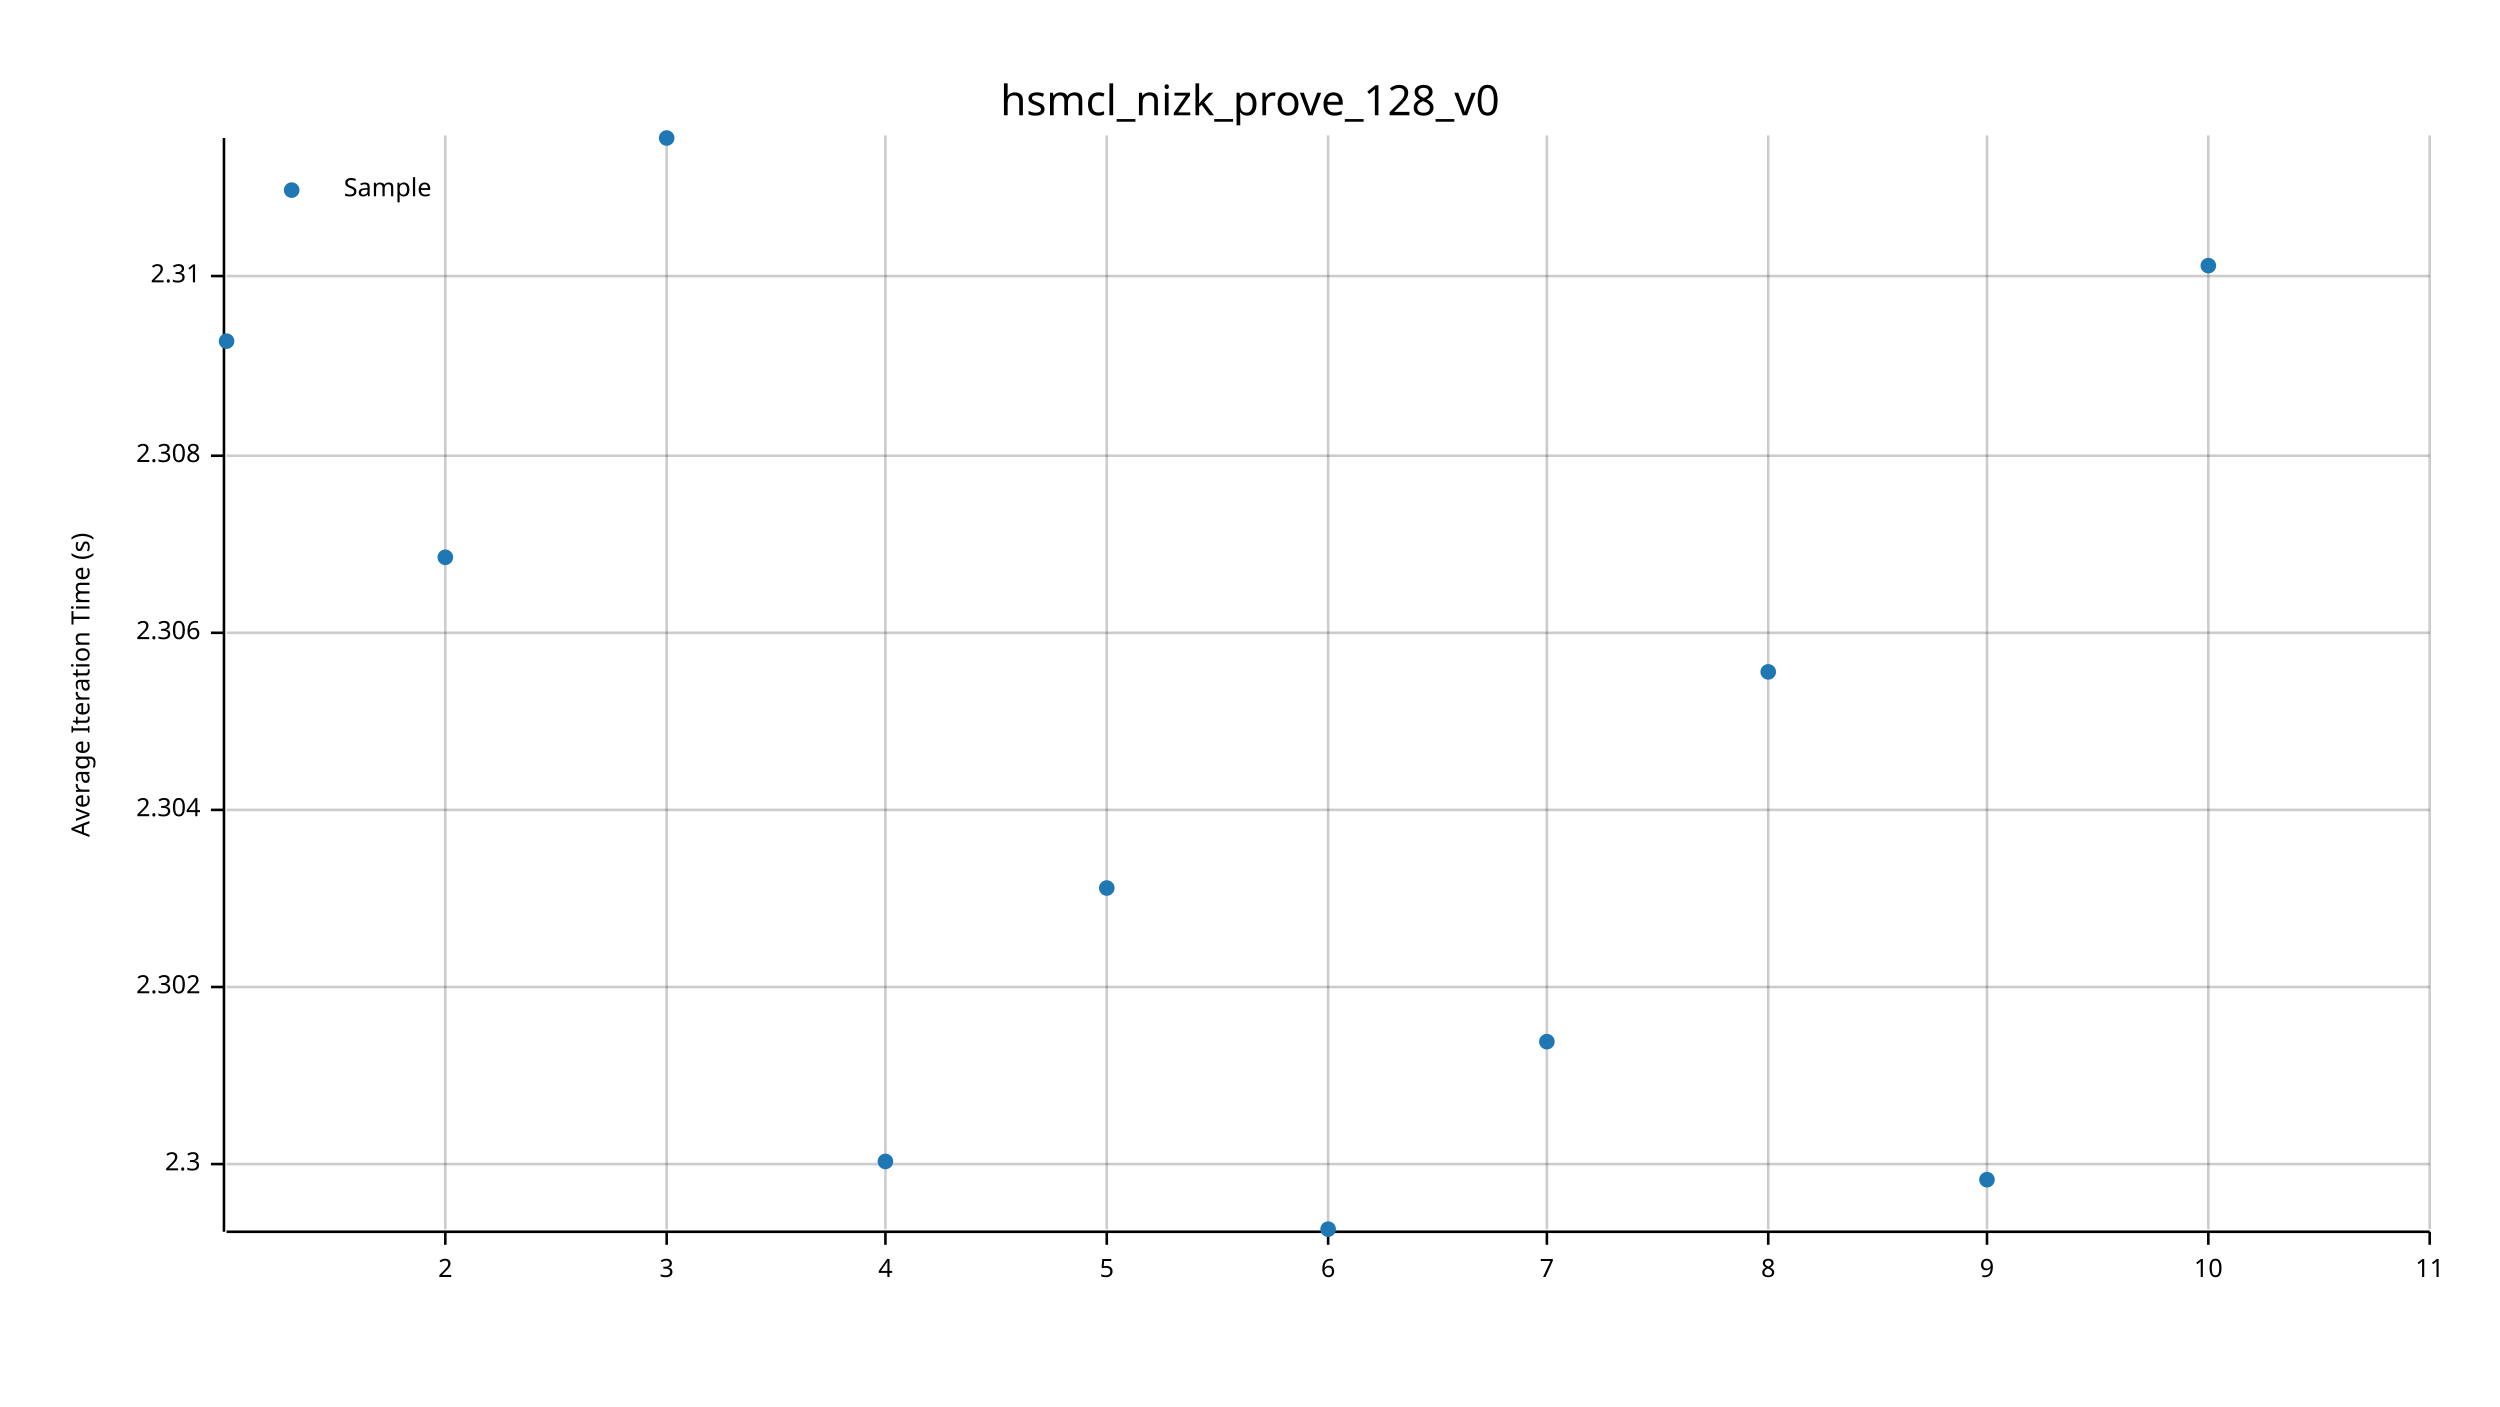
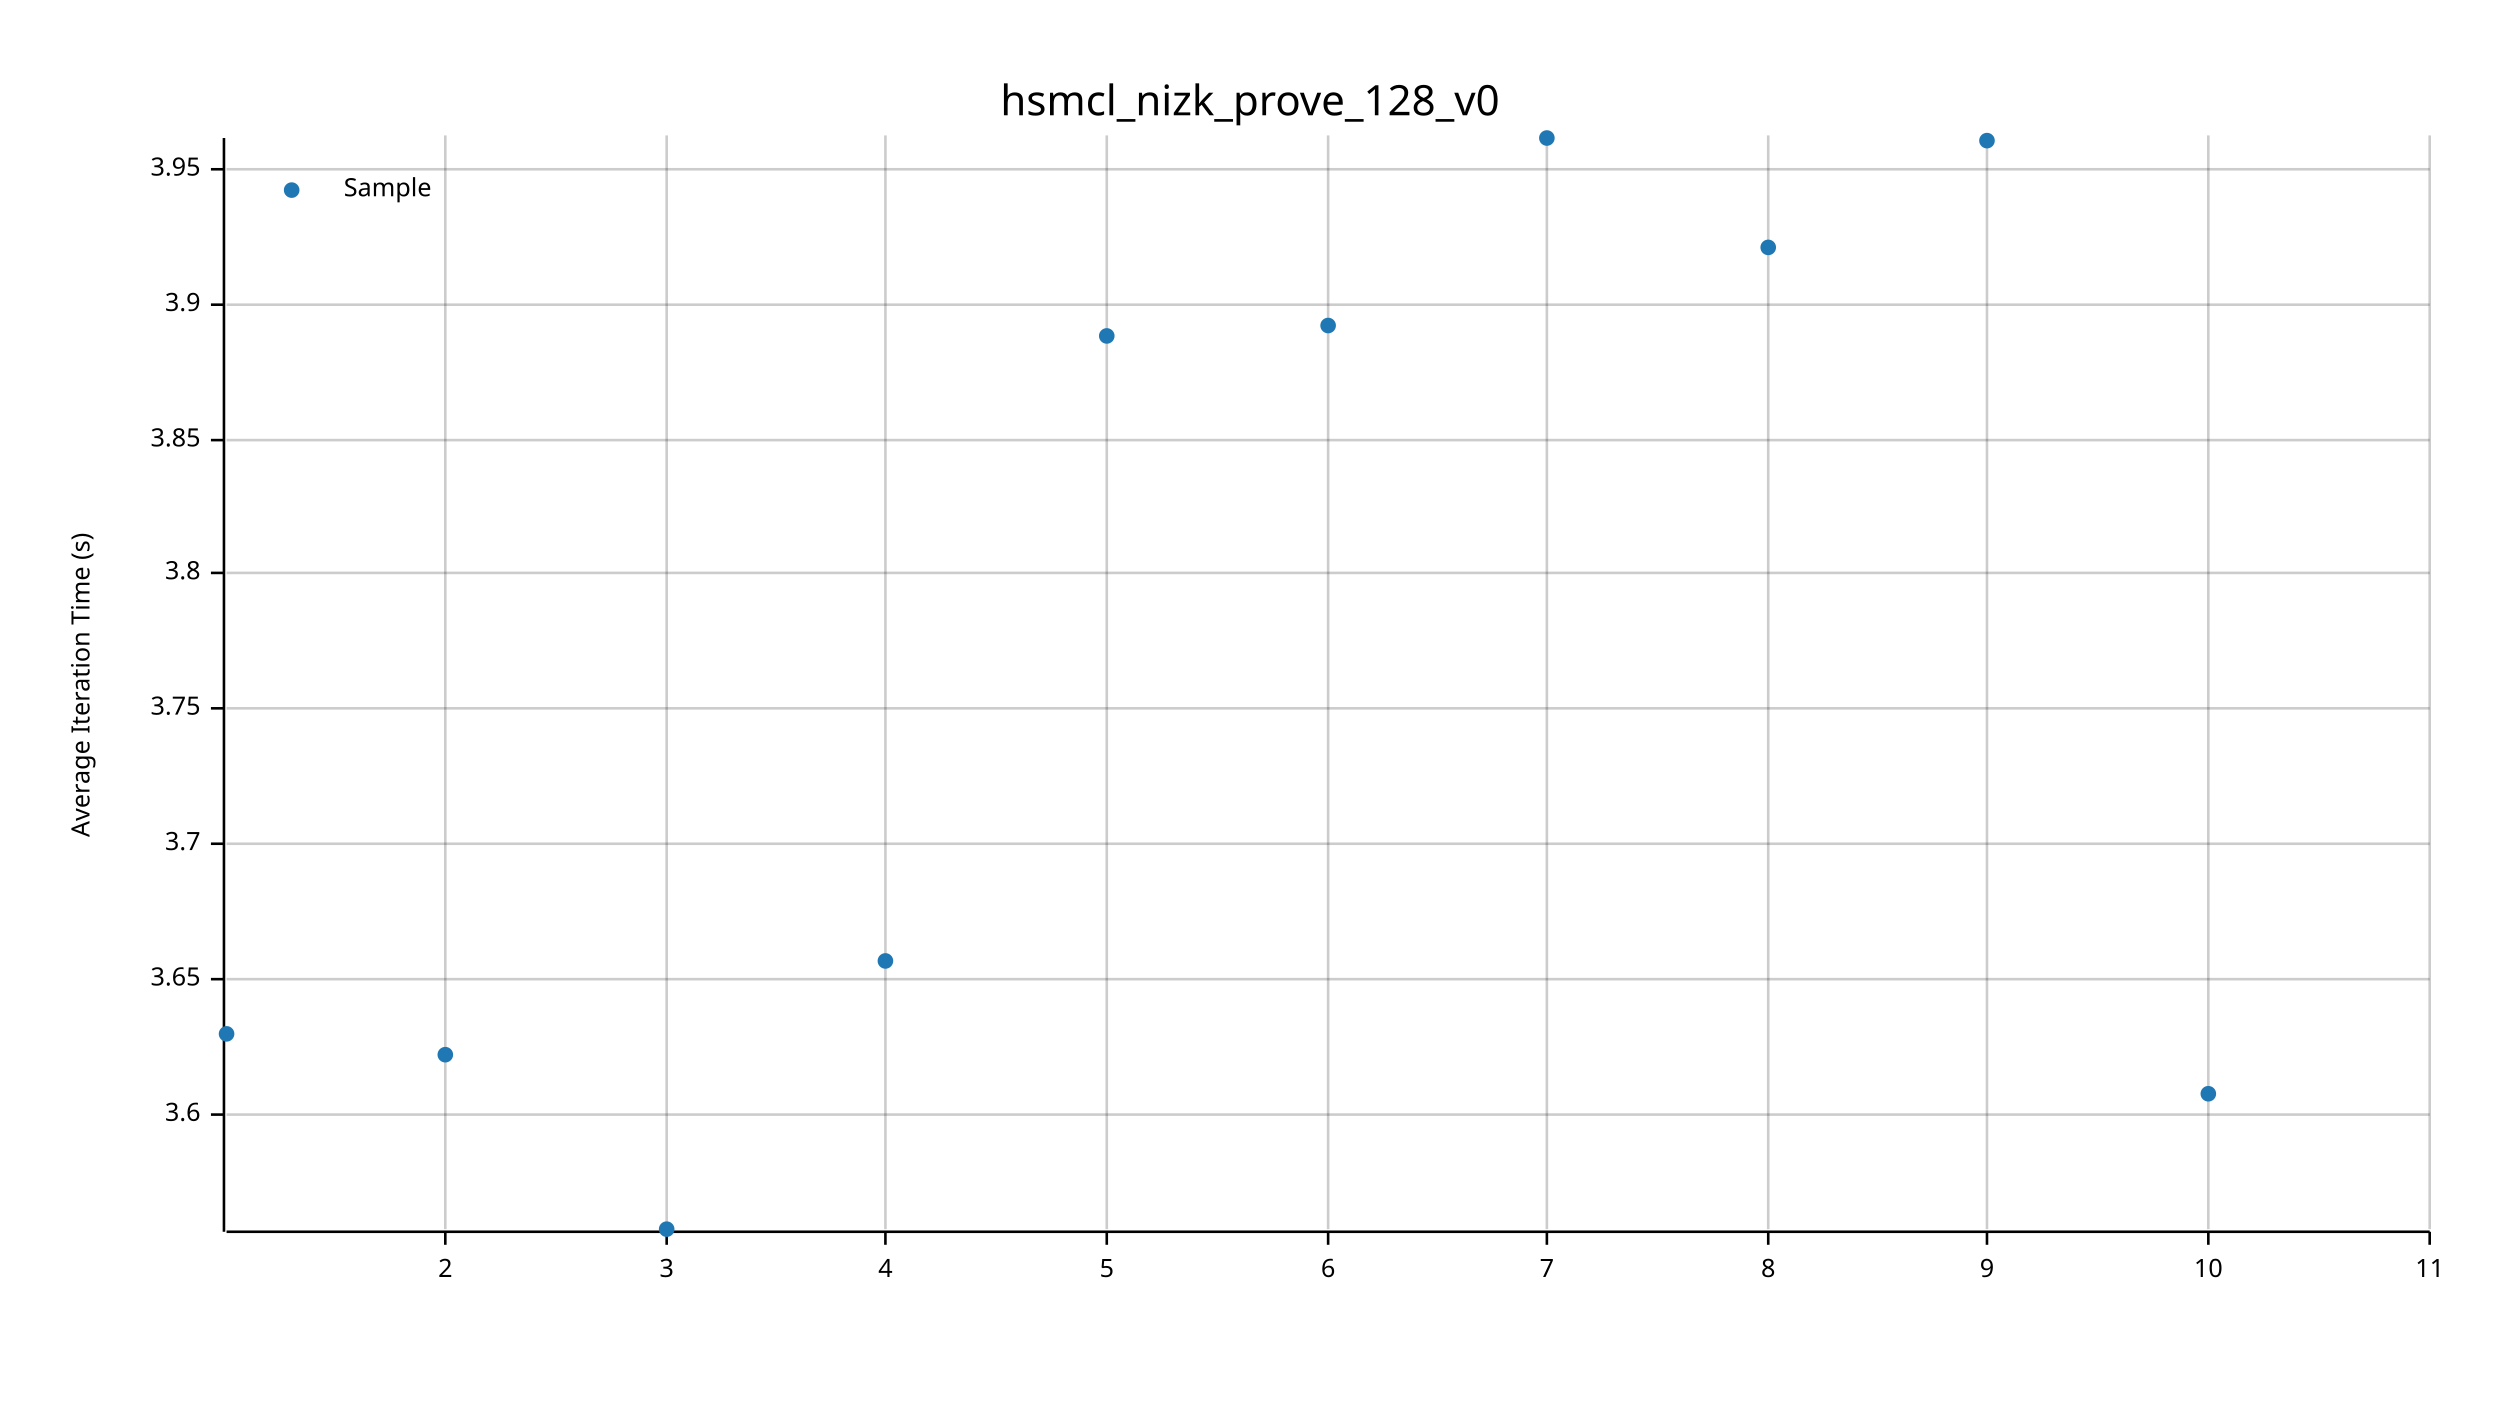
<svg xmlns="http://www.w3.org/2000/svg" width="960" height="540" viewBox="0 0 960 540">
  <text x="480" y="32" dy="0.76em" text-anchor="middle" font-family="sans-serif" font-size="16.129" opacity="1" fill="#000000">
hsmcl_nizk_prove_128_v0
</text>
  <text x="27" y="263" dy="0.76em" text-anchor="middle" font-family="sans-serif" font-size="9.677" opacity="1" fill="#000000" transform="rotate(270, 27, 263)">
Average Iteration Time (s)
</text>
  <line opacity="0.2" stroke="#000000" stroke-width="1" x1="171" y1="472" x2="171" y2="52" />
  <line opacity="0.2" stroke="#000000" stroke-width="1" x1="256" y1="472" x2="256" y2="52" />
  <line opacity="0.2" stroke="#000000" stroke-width="1" x1="340" y1="472" x2="340" y2="52" />
  <line opacity="0.2" stroke="#000000" stroke-width="1" x1="425" y1="472" x2="425" y2="52" />
  <line opacity="0.2" stroke="#000000" stroke-width="1" x1="510" y1="472" x2="510" y2="52" />
  <line opacity="0.2" stroke="#000000" stroke-width="1" x1="594" y1="472" x2="594" y2="52" />
  <line opacity="0.2" stroke="#000000" stroke-width="1" x1="679" y1="472" x2="679" y2="52" />
  <line opacity="0.2" stroke="#000000" stroke-width="1" x1="763" y1="472" x2="763" y2="52" />
  <line opacity="0.2" stroke="#000000" stroke-width="1" x1="848" y1="472" x2="848" y2="52" />
  <line opacity="0.2" stroke="#000000" stroke-width="1" x1="933" y1="472" x2="933" y2="52" />
-   <line opacity="0.2" stroke="#000000" stroke-width="1" x1="87" y1="447" x2="933" y2="447" />
-   <line opacity="0.2" stroke="#000000" stroke-width="1" x1="87" y1="379" x2="933" y2="379" />
-   <line opacity="0.2" stroke="#000000" stroke-width="1" x1="87" y1="311" x2="933" y2="311" />
-   <line opacity="0.2" stroke="#000000" stroke-width="1" x1="87" y1="243" x2="933" y2="243" />
-   <line opacity="0.2" stroke="#000000" stroke-width="1" x1="87" y1="175" x2="933" y2="175" />
-   <line opacity="0.2" stroke="#000000" stroke-width="1" x1="87" y1="106" x2="933" y2="106" />
+   <line opacity="0.2" stroke="#000000" stroke-width="1" x1="87" y1="428" x2="933" y2="428" />
+   <line opacity="0.2" stroke="#000000" stroke-width="1" x1="87" y1="376" x2="933" y2="376" />
+   <line opacity="0.2" stroke="#000000" stroke-width="1" x1="87" y1="324" x2="933" y2="324" />
+   <line opacity="0.2" stroke="#000000" stroke-width="1" x1="87" y1="272" x2="933" y2="272" />
+   <line opacity="0.2" stroke="#000000" stroke-width="1" x1="87" y1="220" x2="933" y2="220" />
+   <line opacity="0.2" stroke="#000000" stroke-width="1" x1="87" y1="169" x2="933" y2="169" />
+   <line opacity="0.2" stroke="#000000" stroke-width="1" x1="87" y1="117" x2="933" y2="117" />
+   <line opacity="0.2" stroke="#000000" stroke-width="1" x1="87" y1="65" x2="933" y2="65" />
  <polyline fill="none" opacity="1" stroke="#000000" stroke-width="1" points="86,53 86,473 " />
-   <text x="77" y="447" dy="0.5ex" text-anchor="end" font-family="sans-serif" font-size="9.677" opacity="1" fill="#000000">
- 2.3
+   <text x="77" y="428" dy="0.5ex" text-anchor="end" font-family="sans-serif" font-size="9.677" opacity="1" fill="#000000">
+ 3.6
</text>
-   <polyline fill="none" opacity="1" stroke="#000000" stroke-width="1" points="81,447 86,447 " />
-   <text x="77" y="379" dy="0.5ex" text-anchor="end" font-family="sans-serif" font-size="9.677" opacity="1" fill="#000000">
- 2.302
+   <polyline fill="none" opacity="1" stroke="#000000" stroke-width="1" points="81,428 86,428 " />
+   <text x="77" y="376" dy="0.5ex" text-anchor="end" font-family="sans-serif" font-size="9.677" opacity="1" fill="#000000">
+ 3.65
</text>
-   <polyline fill="none" opacity="1" stroke="#000000" stroke-width="1" points="81,379 86,379 " />
-   <text x="77" y="311" dy="0.5ex" text-anchor="end" font-family="sans-serif" font-size="9.677" opacity="1" fill="#000000">
- 2.304
+   <polyline fill="none" opacity="1" stroke="#000000" stroke-width="1" points="81,376 86,376 " />
+   <text x="77" y="324" dy="0.5ex" text-anchor="end" font-family="sans-serif" font-size="9.677" opacity="1" fill="#000000">
+ 3.7
</text>
-   <polyline fill="none" opacity="1" stroke="#000000" stroke-width="1" points="81,311 86,311 " />
-   <text x="77" y="243" dy="0.5ex" text-anchor="end" font-family="sans-serif" font-size="9.677" opacity="1" fill="#000000">
- 2.306
+   <polyline fill="none" opacity="1" stroke="#000000" stroke-width="1" points="81,324 86,324 " />
+   <text x="77" y="272" dy="0.5ex" text-anchor="end" font-family="sans-serif" font-size="9.677" opacity="1" fill="#000000">
+ 3.75
</text>
-   <polyline fill="none" opacity="1" stroke="#000000" stroke-width="1" points="81,243 86,243 " />
-   <text x="77" y="175" dy="0.5ex" text-anchor="end" font-family="sans-serif" font-size="9.677" opacity="1" fill="#000000">
- 2.308
+   <polyline fill="none" opacity="1" stroke="#000000" stroke-width="1" points="81,272 86,272 " />
+   <text x="77" y="220" dy="0.5ex" text-anchor="end" font-family="sans-serif" font-size="9.677" opacity="1" fill="#000000">
+ 3.8
</text>
-   <polyline fill="none" opacity="1" stroke="#000000" stroke-width="1" points="81,175 86,175 " />
-   <text x="77" y="106" dy="0.5ex" text-anchor="end" font-family="sans-serif" font-size="9.677" opacity="1" fill="#000000">
- 2.31
+   <polyline fill="none" opacity="1" stroke="#000000" stroke-width="1" points="81,220 86,220 " />
+   <text x="77" y="169" dy="0.5ex" text-anchor="end" font-family="sans-serif" font-size="9.677" opacity="1" fill="#000000">
+ 3.85
</text>
-   <polyline fill="none" opacity="1" stroke="#000000" stroke-width="1" points="81,106 86,106 " />
+   <polyline fill="none" opacity="1" stroke="#000000" stroke-width="1" points="81,169 86,169 " />
+   <text x="77" y="117" dy="0.5ex" text-anchor="end" font-family="sans-serif" font-size="9.677" opacity="1" fill="#000000">
+ 3.9
+ </text>
+   <polyline fill="none" opacity="1" stroke="#000000" stroke-width="1" points="81,117 86,117 " />
+   <text x="77" y="65" dy="0.5ex" text-anchor="end" font-family="sans-serif" font-size="9.677" opacity="1" fill="#000000">
+ 3.95
+ </text>
+   <polyline fill="none" opacity="1" stroke="#000000" stroke-width="1" points="81,65 86,65 " />
  <polyline fill="none" opacity="1" stroke="#000000" stroke-width="1" points="87,473 933,473 " />
  <text x="171" y="483" dy="0.76em" text-anchor="middle" font-family="sans-serif" font-size="9.677" opacity="1" fill="#000000">
2
</text>
  <polyline fill="none" opacity="1" stroke="#000000" stroke-width="1" points="171,473 171,478 " />
  <text x="256" y="483" dy="0.76em" text-anchor="middle" font-family="sans-serif" font-size="9.677" opacity="1" fill="#000000">
3
</text>
  <polyline fill="none" opacity="1" stroke="#000000" stroke-width="1" points="256,473 256,478 " />
  <text x="340" y="483" dy="0.76em" text-anchor="middle" font-family="sans-serif" font-size="9.677" opacity="1" fill="#000000">
4
</text>
  <polyline fill="none" opacity="1" stroke="#000000" stroke-width="1" points="340,473 340,478 " />
  <text x="425" y="483" dy="0.76em" text-anchor="middle" font-family="sans-serif" font-size="9.677" opacity="1" fill="#000000">
5
</text>
  <polyline fill="none" opacity="1" stroke="#000000" stroke-width="1" points="425,473 425,478 " />
  <text x="510" y="483" dy="0.76em" text-anchor="middle" font-family="sans-serif" font-size="9.677" opacity="1" fill="#000000">
6
</text>
  <polyline fill="none" opacity="1" stroke="#000000" stroke-width="1" points="510,473 510,478 " />
  <text x="594" y="483" dy="0.76em" text-anchor="middle" font-family="sans-serif" font-size="9.677" opacity="1" fill="#000000">
7
</text>
  <polyline fill="none" opacity="1" stroke="#000000" stroke-width="1" points="594,473 594,478 " />
  <text x="679" y="483" dy="0.76em" text-anchor="middle" font-family="sans-serif" font-size="9.677" opacity="1" fill="#000000">
8
</text>
  <polyline fill="none" opacity="1" stroke="#000000" stroke-width="1" points="679,473 679,478 " />
  <text x="763" y="483" dy="0.76em" text-anchor="middle" font-family="sans-serif" font-size="9.677" opacity="1" fill="#000000">
9
</text>
  <polyline fill="none" opacity="1" stroke="#000000" stroke-width="1" points="763,473 763,478 " />
  <text x="848" y="483" dy="0.76em" text-anchor="middle" font-family="sans-serif" font-size="9.677" opacity="1" fill="#000000">
10
</text>
  <polyline fill="none" opacity="1" stroke="#000000" stroke-width="1" points="848,473 848,478 " />
  <text x="933" y="483" dy="0.76em" text-anchor="middle" font-family="sans-serif" font-size="9.677" opacity="1" fill="#000000">
11
</text>
  <polyline fill="none" opacity="1" stroke="#000000" stroke-width="1" points="933,473 933,478 " />
-   <circle cx="87" cy="131" r="3" opacity="1" fill="#1F78B4" stroke="none" />
-   <circle cx="171" cy="214" r="3" opacity="1" fill="#1F78B4" stroke="none" />
-   <circle cx="256" cy="53" r="3" opacity="1" fill="#1F78B4" stroke="none" />
-   <circle cx="340" cy="446" r="3" opacity="1" fill="#1F78B4" stroke="none" />
-   <circle cx="425" cy="341" r="3" opacity="1" fill="#1F78B4" stroke="none" />
-   <circle cx="510" cy="472" r="3" opacity="1" fill="#1F78B4" stroke="none" />
-   <circle cx="594" cy="400" r="3" opacity="1" fill="#1F78B4" stroke="none" />
-   <circle cx="679" cy="258" r="3" opacity="1" fill="#1F78B4" stroke="none" />
-   <circle cx="763" cy="453" r="3" opacity="1" fill="#1F78B4" stroke="none" />
-   <circle cx="848" cy="102" r="3" opacity="1" fill="#1F78B4" stroke="none" />
+   <circle cx="87" cy="397" r="3" opacity="1" fill="#1F78B4" stroke="none" />
+   <circle cx="171" cy="405" r="3" opacity="1" fill="#1F78B4" stroke="none" />
+   <circle cx="256" cy="472" r="3" opacity="1" fill="#1F78B4" stroke="none" />
+   <circle cx="340" cy="369" r="3" opacity="1" fill="#1F78B4" stroke="none" />
+   <circle cx="425" cy="129" r="3" opacity="1" fill="#1F78B4" stroke="none" />
+   <circle cx="510" cy="125" r="3" opacity="1" fill="#1F78B4" stroke="none" />
+   <circle cx="594" cy="53" r="3" opacity="1" fill="#1F78B4" stroke="none" />
+   <circle cx="679" cy="95" r="3" opacity="1" fill="#1F78B4" stroke="none" />
+   <circle cx="763" cy="54" r="3" opacity="1" fill="#1F78B4" stroke="none" />
+   <circle cx="848" cy="420" r="3" opacity="1" fill="#1F78B4" stroke="none" />
  <text x="132" y="68" dy="0.76em" text-anchor="start" font-family="sans-serif" font-size="9.677" opacity="1" fill="#000000">
Sample
</text>
  <circle cx="112" cy="73" r="3" opacity="1" fill="#1F78B4" stroke="none" />
</svg>
